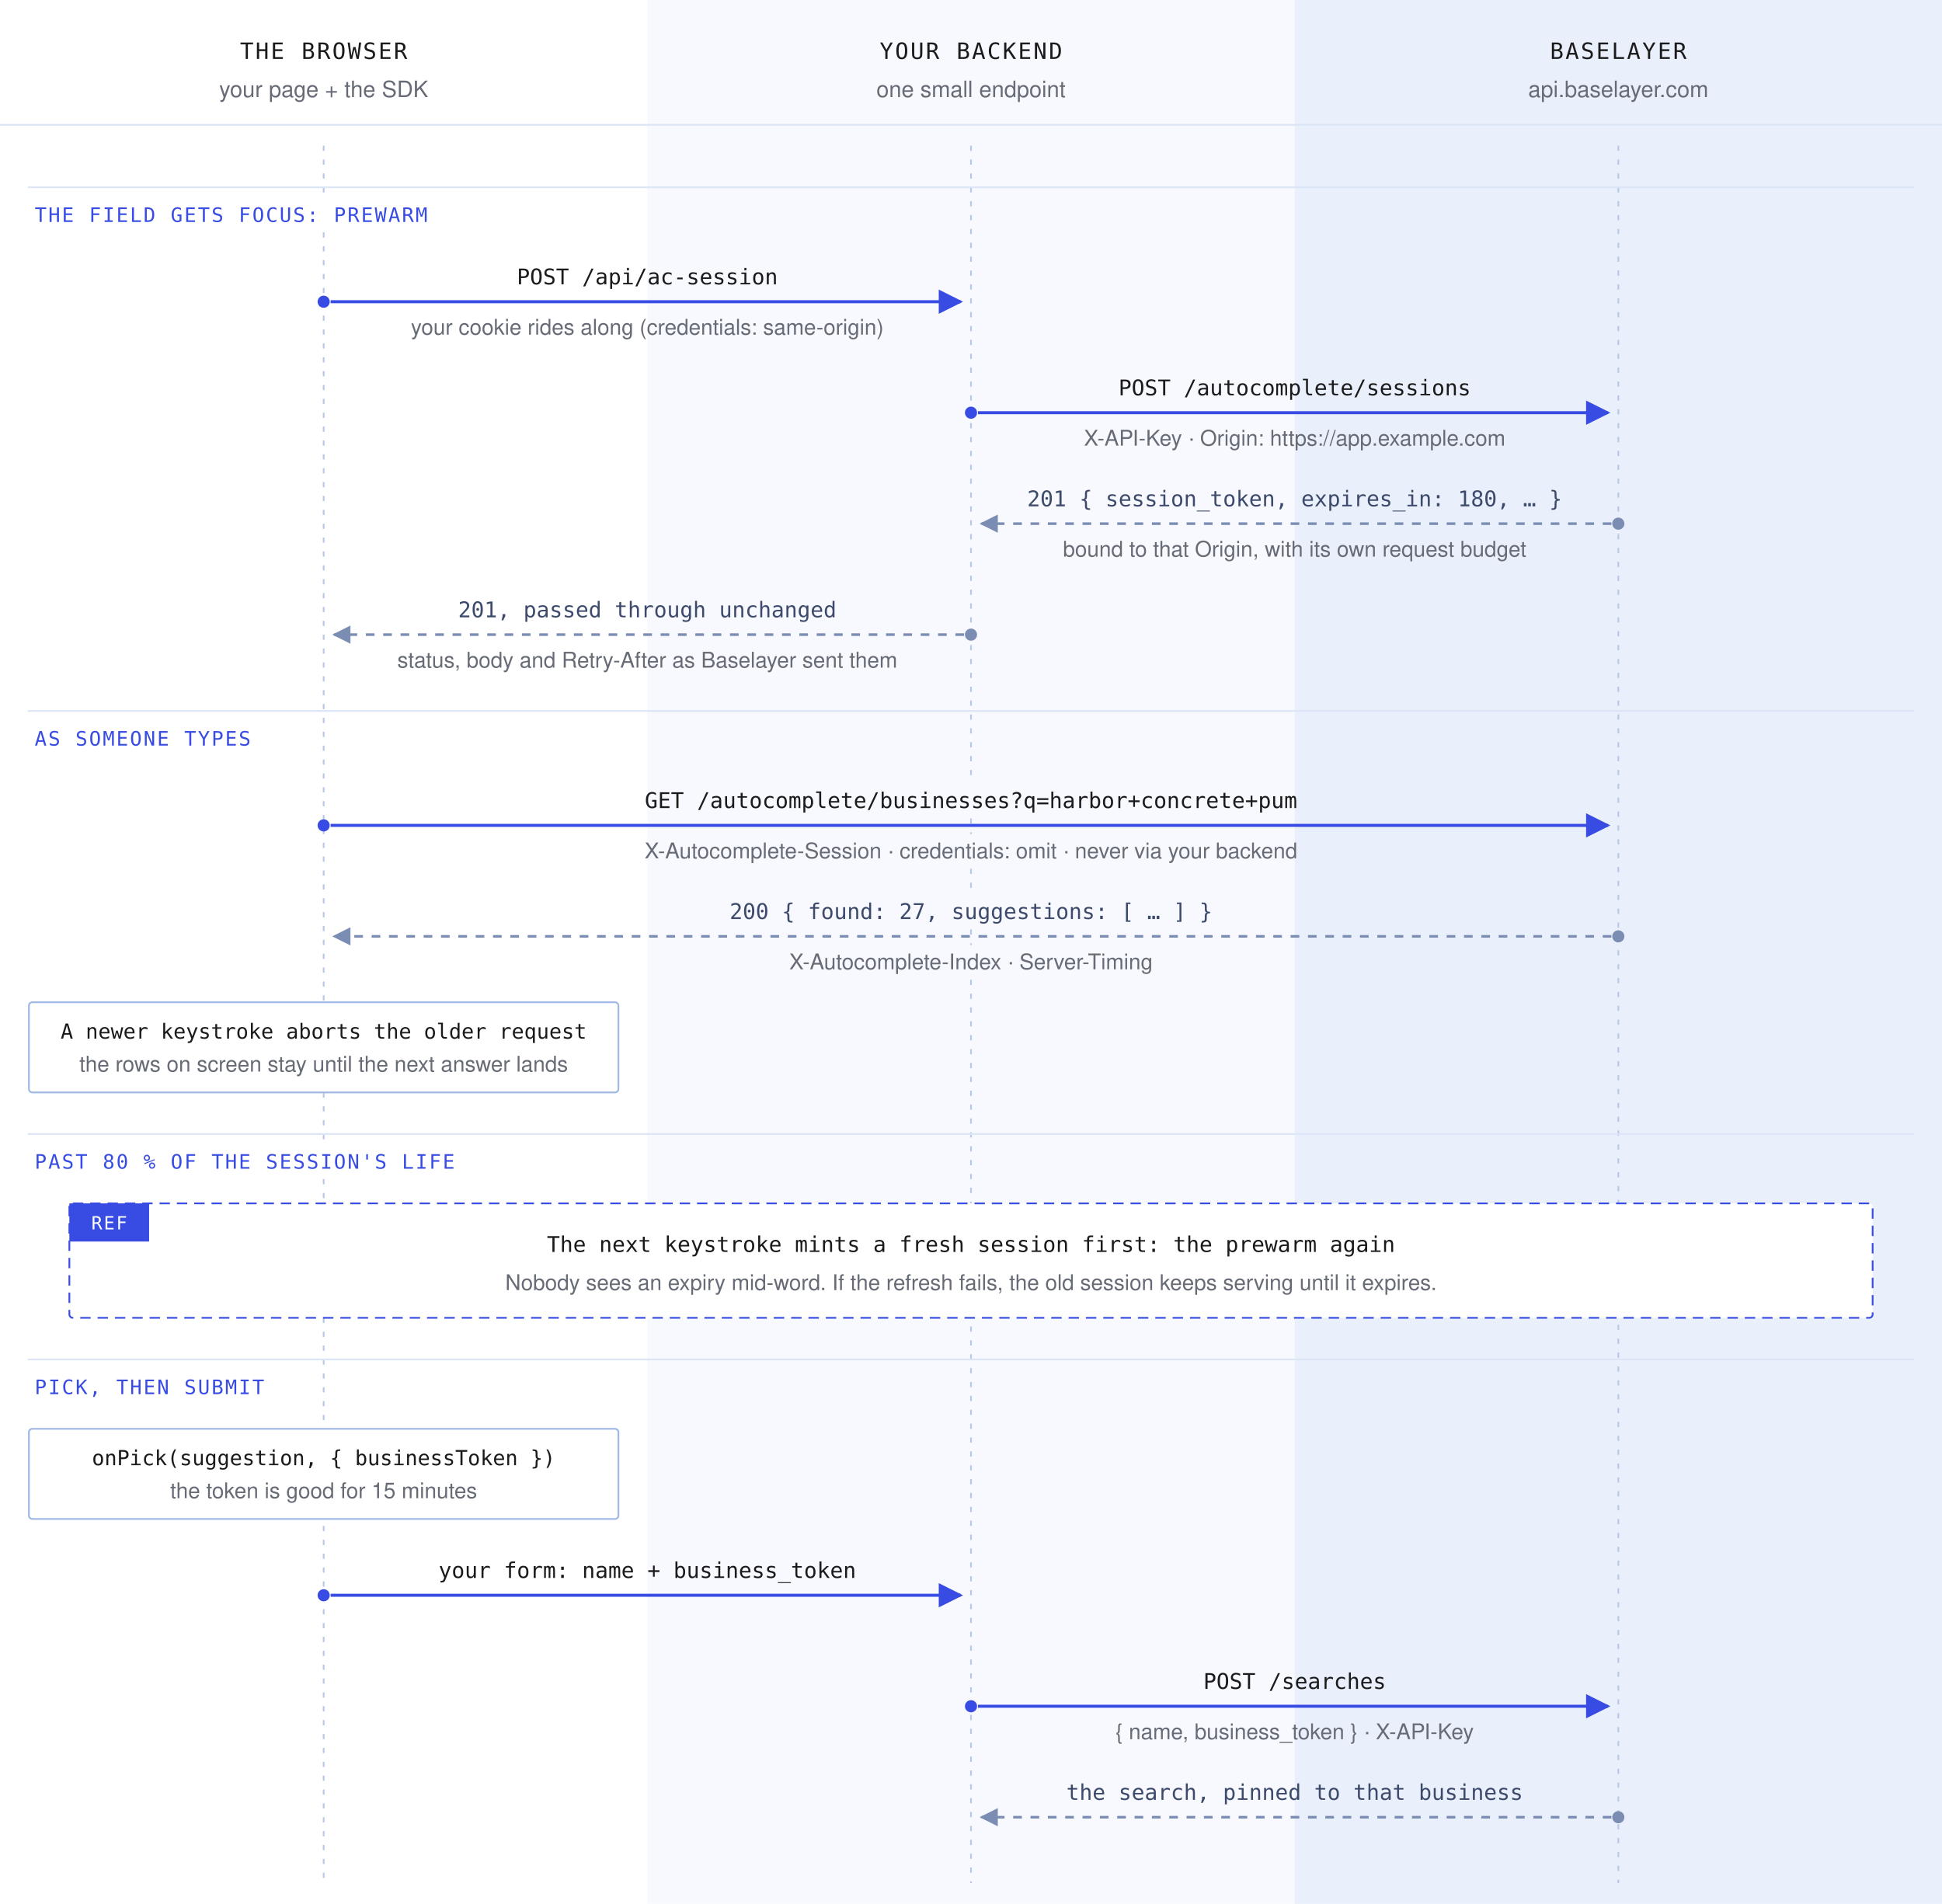
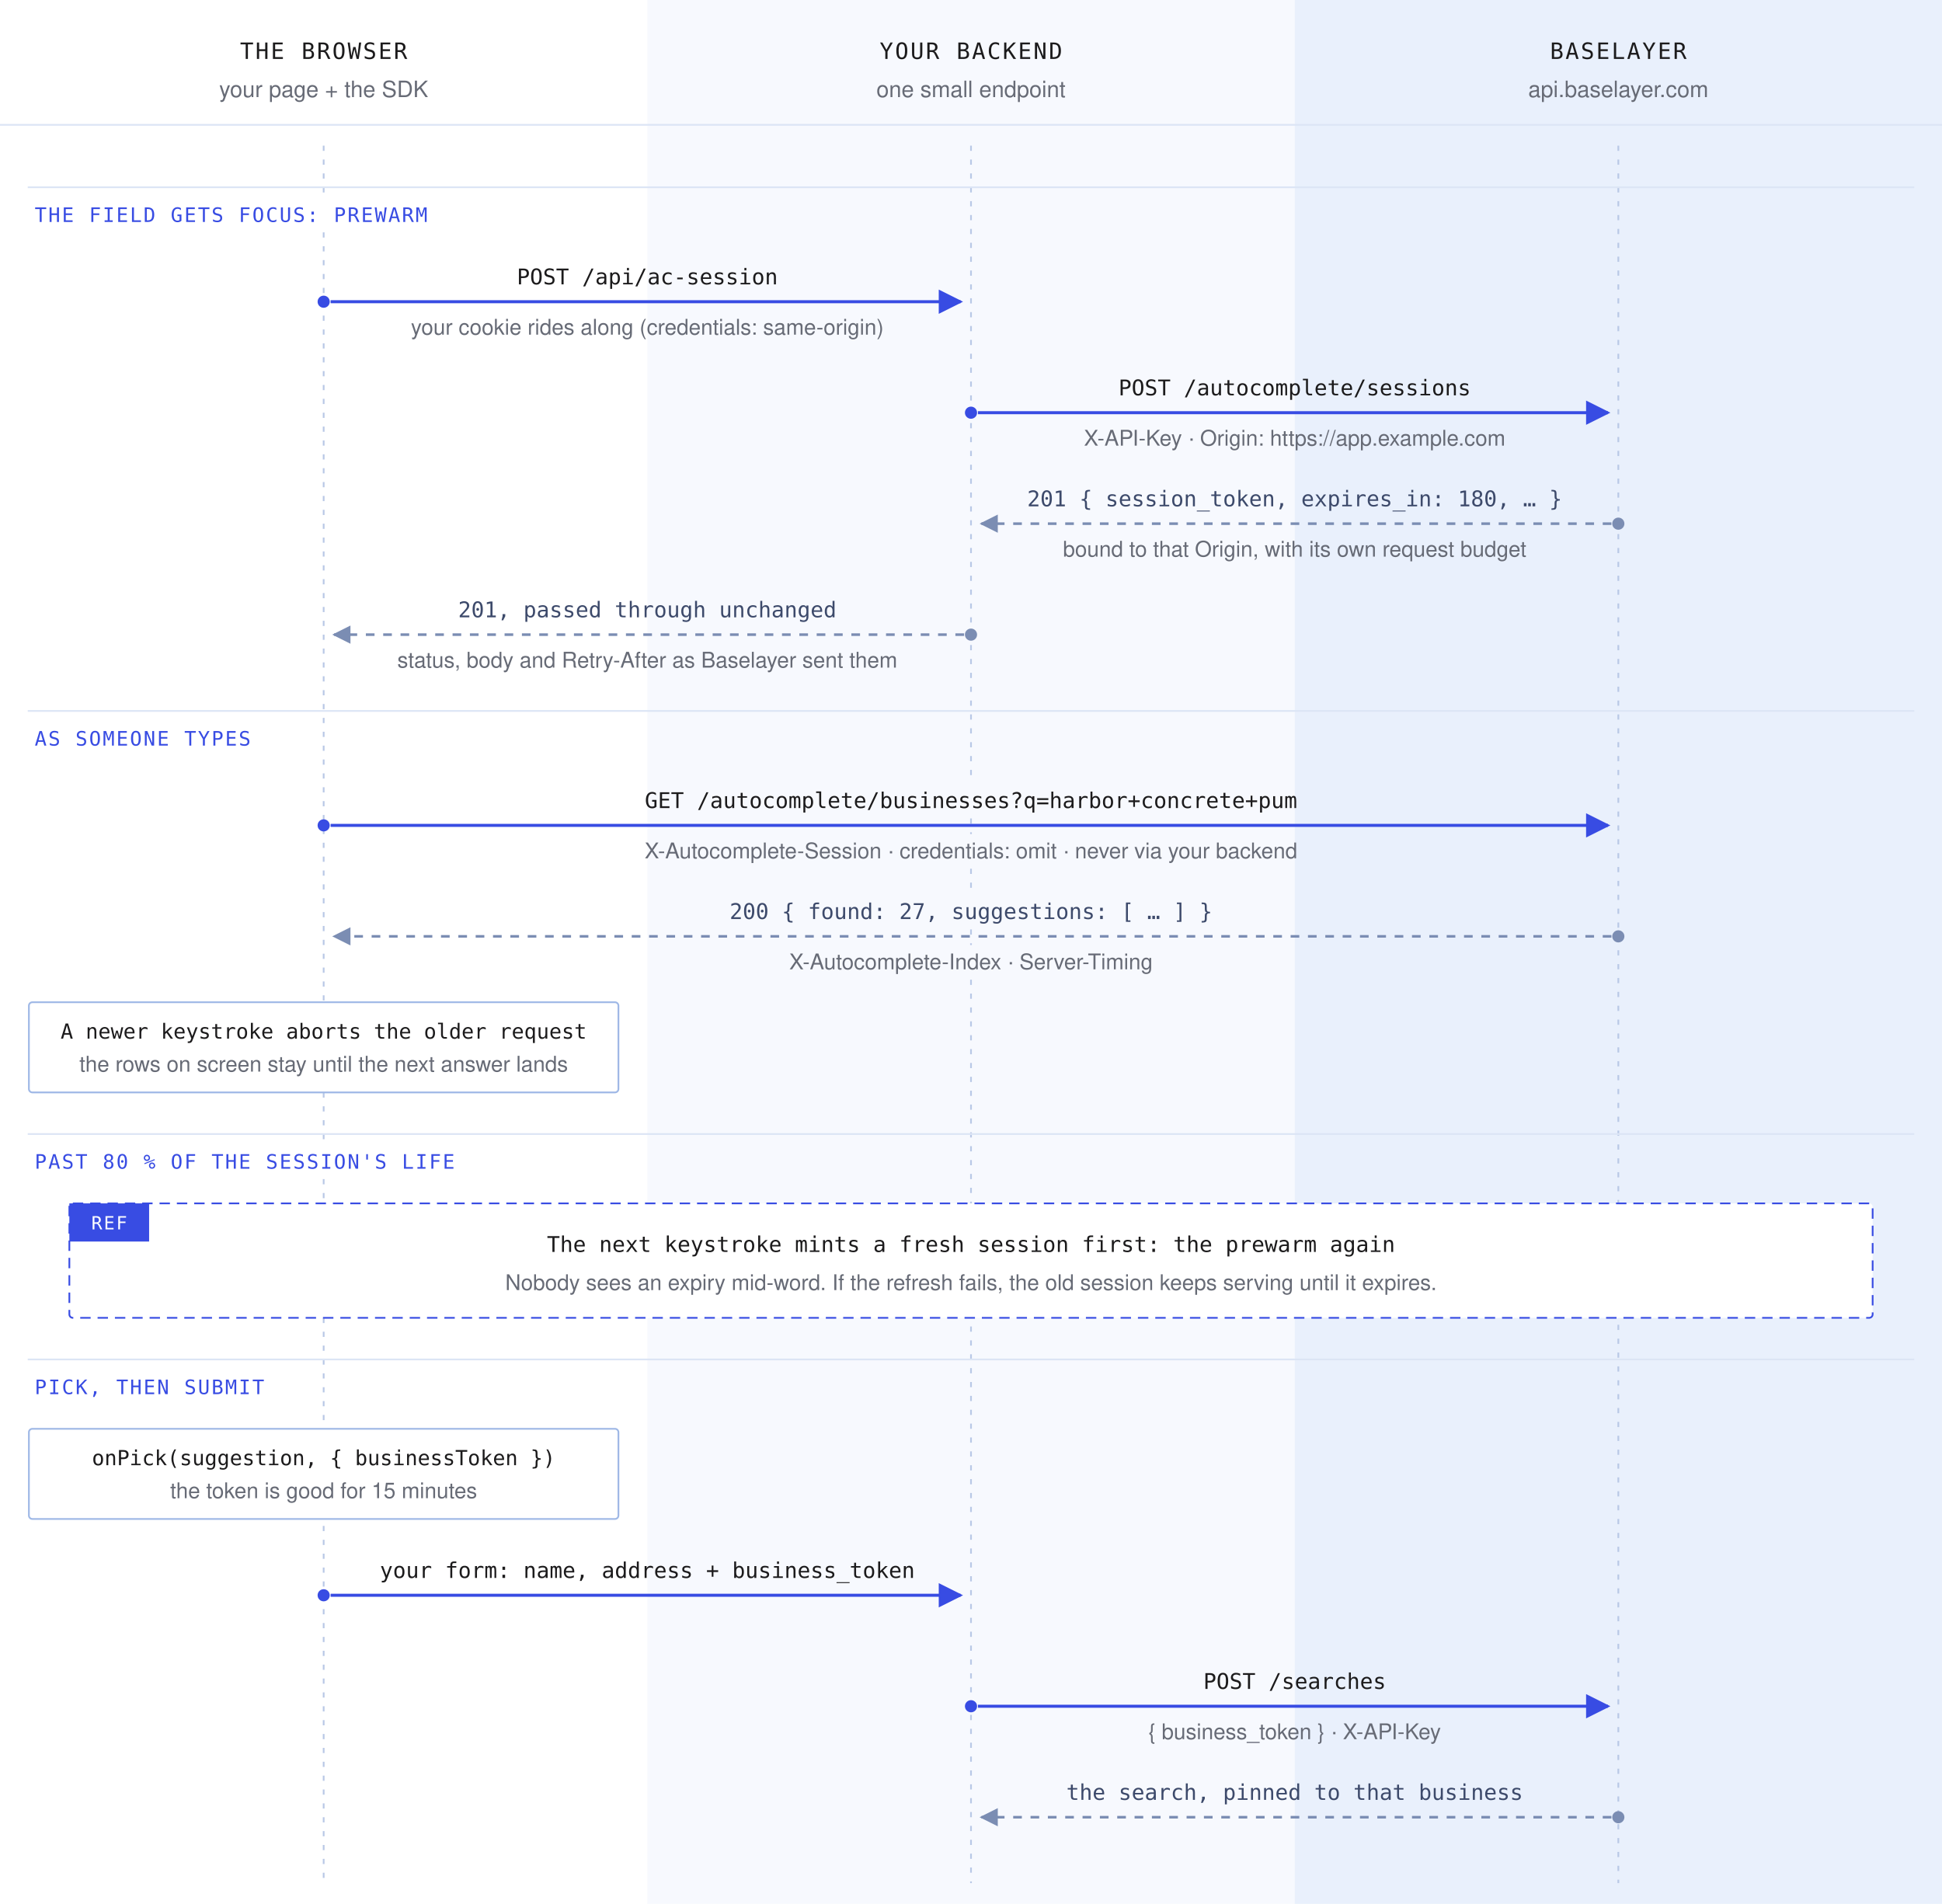
<svg xmlns="http://www.w3.org/2000/svg" width="1120" height="1098" viewBox="0 0 1120 1098" role="img" aria-labelledby="flow-title">
  <rect width="100%" height="100%" fill="#ffffff" />
  <defs>
    <marker id="flow-head" viewBox="0 0 10 10" refX="9" refY="5" markerWidth="8" markerHeight="8" orient="auto-start-reverse">
      <path d="M0 0 L10 5 L0 10 z" fill="#384ce3" />
    </marker>
    <marker id="flow-head-return" viewBox="0 0 10 10" refX="9" refY="5" markerWidth="7" markerHeight="7" orient="auto-start-reverse">
      <path d="M0 0 L10 5 L0 10 z" fill="#7b8db3" />
    </marker>
  </defs>
  <g>
    <rect x="0" y="0" width="373.333" height="1098" fill="#ffffff" />
    <text x="186.667" y="34" text-anchor="middle" font-family="ui-monospace, SFMono-Regular, &quot;SF Mono&quot;, Menlo, Consolas, monospace" font-size="13" letter-spacing="0.08em" fill="#1c1b1c">THE BROWSER</text>
    <text x="186.667" y="56" text-anchor="middle" font-family="-apple-system, BlinkMacSystemFont, &quot;Segoe UI&quot;, Helvetica, Arial, sans-serif" font-size="13" fill="#676b76">your page + the SDK</text>
    <line x1="186.667" y1="84" x2="186.667" y2="114" stroke="#b9c8e6" stroke-dasharray="3 5" />
    <line x1="186.667" y1="134" x2="186.667" y2="660" stroke="#b9c8e6" stroke-dasharray="3 5" />
    <line x1="186.667" y1="680" x2="186.667" y2="1086" stroke="#b9c8e6" stroke-dasharray="3 5" />
  </g>
  <g>
    <rect x="373.333" y="0" width="373.333" height="1098" fill="#f7f9fe" />
    <text x="560" y="34" text-anchor="middle" font-family="ui-monospace, SFMono-Regular, &quot;SF Mono&quot;, Menlo, Consolas, monospace" font-size="13" letter-spacing="0.08em" fill="#1c1b1c">YOUR BACKEND</text>
    <text x="560" y="56" text-anchor="middle" font-family="-apple-system, BlinkMacSystemFont, &quot;Segoe UI&quot;, Helvetica, Arial, sans-serif" font-size="13" fill="#676b76">one small endpoint</text>
    <line x1="560" y1="84" x2="560" y2="450" stroke="#b9c8e6" stroke-dasharray="3 5" />
    <line x1="560" y1="472" x2="560" y2="481" stroke="#b9c8e6" stroke-dasharray="3 5" />
    <line x1="560" y1="501" x2="560" y2="514" stroke="#b9c8e6" stroke-dasharray="3 5" />
    <line x1="560" y1="536" x2="560" y2="545" stroke="#b9c8e6" stroke-dasharray="3 5" />
    <line x1="560" y1="565" x2="560" y2="1086" stroke="#b9c8e6" stroke-dasharray="3 5" />
  </g>
  <g>
    <rect x="746.667" y="0" width="373.333" height="1098" fill="#e9f0fc" />
    <text x="933.333" y="34" text-anchor="middle" font-family="ui-monospace, SFMono-Regular, &quot;SF Mono&quot;, Menlo, Consolas, monospace" font-size="13" letter-spacing="0.08em" fill="#1c1b1c">BASELAYER</text>
    <text x="933.333" y="56" text-anchor="middle" font-family="-apple-system, BlinkMacSystemFont, &quot;Segoe UI&quot;, Helvetica, Arial, sans-serif" font-size="13" fill="#676b76">api.baselayer.com</text>
    <line x1="933.333" y1="84" x2="933.333" y2="1086" stroke="#b9c8e6" stroke-dasharray="3 5" />
  </g>
  <line x1="0" y1="72" x2="1120" y2="72" stroke="#dce5f5" />
  <g>
    <line x1="16" y1="108" x2="1104" y2="108" stroke="#dce5f5" />
    <text x="20" y="128" font-family="ui-monospace, SFMono-Regular, &quot;SF Mono&quot;, Menlo, Consolas, monospace" font-size="11.5" letter-spacing="0.08em" fill="#384ce3">THE FIELD GETS FOCUS: PREWARM</text>
  </g>
  <g>
    <text x="373.333" y="164" text-anchor="middle" font-family="ui-monospace, SFMono-Regular, &quot;SF Mono&quot;, Menlo, Consolas, monospace" font-size="12.5" fill="#1c1b1c">POST /api/ac-session</text>
    <line x1="190.667" y1="174" x2="554" y2="174" stroke="#384ce3" stroke-width="1.75" marker-end="url(#flow-head)" />
    <circle cx="186.667" cy="174" r="3.5" fill="#384ce3" />
    <text x="373.333" y="193" text-anchor="middle" font-family="-apple-system, BlinkMacSystemFont, &quot;Segoe UI&quot;, Helvetica, Arial, sans-serif" font-size="12.5" fill="#676b76">your cookie rides along (credentials: same-origin)</text>
  </g>
  <g>
    <text x="746.667" y="228" text-anchor="middle" font-family="ui-monospace, SFMono-Regular, &quot;SF Mono&quot;, Menlo, Consolas, monospace" font-size="12.5" fill="#1c1b1c">POST /autocomplete/sessions</text>
    <line x1="564" y1="238" x2="927.333" y2="238" stroke="#384ce3" stroke-width="1.75" marker-end="url(#flow-head)" />
    <circle cx="560" cy="238" r="3.5" fill="#384ce3" />
    <text x="746.667" y="257" text-anchor="middle" font-family="-apple-system, BlinkMacSystemFont, &quot;Segoe UI&quot;, Helvetica, Arial, sans-serif" font-size="12.5" fill="#676b76">X-API-Key · Origin: https://app.example.com</text>
  </g>
  <g>
    <text x="746.667" y="292" text-anchor="middle" font-family="ui-monospace, SFMono-Regular, &quot;SF Mono&quot;, Menlo, Consolas, monospace" font-size="12.5" fill="#3d4a6b">201 { session_token, expires_in: 180, … }</text>
    <line x1="929.333" y1="302" x2="566" y2="302" stroke="#7b8db3" stroke-width="1.5" stroke-dasharray="5 5" marker-end="url(#flow-head-return)" />
    <circle cx="933.333" cy="302" r="3.5" fill="#7b8db3" />
    <text x="746.667" y="321" text-anchor="middle" font-family="-apple-system, BlinkMacSystemFont, &quot;Segoe UI&quot;, Helvetica, Arial, sans-serif" font-size="12.5" fill="#676b76">bound to that Origin, with its own request budget</text>
  </g>
  <g>
    <text x="373.333" y="356" text-anchor="middle" font-family="ui-monospace, SFMono-Regular, &quot;SF Mono&quot;, Menlo, Consolas, monospace" font-size="12.5" fill="#3d4a6b">201, passed through unchanged</text>
    <line x1="556" y1="366" x2="192.667" y2="366" stroke="#7b8db3" stroke-width="1.5" stroke-dasharray="5 5" marker-end="url(#flow-head-return)" />
    <circle cx="560" cy="366" r="3.5" fill="#7b8db3" />
    <text x="373.333" y="385" text-anchor="middle" font-family="-apple-system, BlinkMacSystemFont, &quot;Segoe UI&quot;, Helvetica, Arial, sans-serif" font-size="12.5" fill="#676b76">status, body and Retry-After as Baselayer sent them</text>
  </g>
  <g>
    <line x1="16" y1="410" x2="1104" y2="410" stroke="#dce5f5" />
    <text x="20" y="430" font-family="ui-monospace, SFMono-Regular, &quot;SF Mono&quot;, Menlo, Consolas, monospace" font-size="11.5" letter-spacing="0.08em" fill="#384ce3">AS SOMEONE TYPES</text>
  </g>
  <g>
    <text x="560" y="466" text-anchor="middle" font-family="ui-monospace, SFMono-Regular, &quot;SF Mono&quot;, Menlo, Consolas, monospace" font-size="12.5" fill="#1c1b1c">GET /autocomplete/businesses?q=harbor+concrete+pum</text>
    <line x1="190.667" y1="476" x2="927.333" y2="476" stroke="#384ce3" stroke-width="1.75" marker-end="url(#flow-head)" />
    <circle cx="186.667" cy="476" r="3.5" fill="#384ce3" />
    <text x="560" y="495" text-anchor="middle" font-family="-apple-system, BlinkMacSystemFont, &quot;Segoe UI&quot;, Helvetica, Arial, sans-serif" font-size="12.5" fill="#676b76">X-Autocomplete-Session · credentials: omit · never via your backend</text>
  </g>
  <g>
    <text x="560" y="530" text-anchor="middle" font-family="ui-monospace, SFMono-Regular, &quot;SF Mono&quot;, Menlo, Consolas, monospace" font-size="12.5" fill="#3d4a6b">200 { found: 27, suggestions: [ … ] }</text>
    <line x1="929.333" y1="540" x2="192.667" y2="540" stroke="#7b8db3" stroke-width="1.5" stroke-dasharray="5 5" marker-end="url(#flow-head-return)" />
    <circle cx="933.333" cy="540" r="3.5" fill="#7b8db3" />
    <text x="560" y="559" text-anchor="middle" font-family="-apple-system, BlinkMacSystemFont, &quot;Segoe UI&quot;, Helvetica, Arial, sans-serif" font-size="12.5" fill="#676b76">X-Autocomplete-Index · Server-Timing</text>
  </g>
  <g>
    <rect x="16.667" y="578" width="340" height="52" rx="2" fill="#ffffff" stroke="#9fb8e6" />
    <text x="186.667" y="599" text-anchor="middle" font-family="ui-monospace, SFMono-Regular, &quot;SF Mono&quot;, Menlo, Consolas, monospace" font-size="12" fill="#1c1b1c">A newer keystroke aborts the older request</text>
    <text x="186.667" y="618" text-anchor="middle" font-family="-apple-system, BlinkMacSystemFont, &quot;Segoe UI&quot;, Helvetica, Arial, sans-serif" font-size="12.5" fill="#676b76">the rows on screen stay until the next answer lands</text>
  </g>
  <g>
    <line x1="16" y1="654" x2="1104" y2="654" stroke="#dce5f5" />
    <text x="20" y="674" font-family="ui-monospace, SFMono-Regular, &quot;SF Mono&quot;, Menlo, Consolas, monospace" font-size="11.5" letter-spacing="0.08em" fill="#384ce3">PAST 80 % OF THE SESSION'S LIFE</text>
  </g>
  <g>
    <rect x="40" y="694" width="1040" height="66" rx="2" fill="#ffffff" stroke="#384ce3" stroke-dasharray="6 4" />
    <rect x="40" y="694" width="46" height="22" fill="#384ce3" />
    <text x="63" y="709" text-anchor="middle" font-family="ui-monospace, SFMono-Regular, &quot;SF Mono&quot;, Menlo, Consolas, monospace" font-size="10.5" letter-spacing="0.08em" fill="#ffffff">REF</text>
    <text x="560" y="722" text-anchor="middle" font-family="ui-monospace, SFMono-Regular, &quot;SF Mono&quot;, Menlo, Consolas, monospace" font-size="12.5" fill="#1c1b1c">The next keystroke mints a fresh session first: the prewarm again</text>
    <text x="560" y="744" text-anchor="middle" font-family="-apple-system, BlinkMacSystemFont, &quot;Segoe UI&quot;, Helvetica, Arial, sans-serif" font-size="12.5" fill="#676b76">Nobody sees an expiry mid-word. If the refresh fails, the old session keeps serving until it expires.</text>
  </g>
  <g>
    <line x1="16" y1="784" x2="1104" y2="784" stroke="#dce5f5" />
    <text x="20" y="804" font-family="ui-monospace, SFMono-Regular, &quot;SF Mono&quot;, Menlo, Consolas, monospace" font-size="11.5" letter-spacing="0.08em" fill="#384ce3">PICK, THEN SUBMIT</text>
  </g>
  <g>
    <rect x="16.667" y="824" width="340" height="52" rx="2" fill="#ffffff" stroke="#9fb8e6" />
    <text x="186.667" y="845" text-anchor="middle" font-family="ui-monospace, SFMono-Regular, &quot;SF Mono&quot;, Menlo, Consolas, monospace" font-size="12" fill="#1c1b1c">onPick(suggestion, { businessToken })</text>
    <text x="186.667" y="864" text-anchor="middle" font-family="-apple-system, BlinkMacSystemFont, &quot;Segoe UI&quot;, Helvetica, Arial, sans-serif" font-size="12.5" fill="#676b76">the token is good for 15 minutes</text>
  </g>
  <g>
-     <text x="373.333" y="910" text-anchor="middle" font-family="ui-monospace, SFMono-Regular, &quot;SF Mono&quot;, Menlo, Consolas, monospace" font-size="12.5" fill="#1c1b1c">your form: name + business_token</text>
+     <text x="373.333" y="910" text-anchor="middle" font-family="ui-monospace, SFMono-Regular, &quot;SF Mono&quot;, Menlo, Consolas, monospace" font-size="12.5" fill="#1c1b1c">your form: name, address + business_token</text>
    <line x1="190.667" y1="920" x2="554" y2="920" stroke="#384ce3" stroke-width="1.75" marker-end="url(#flow-head)" />
    <circle cx="186.667" cy="920" r="3.5" fill="#384ce3" />
  </g>
  <g>
    <text x="746.667" y="974" text-anchor="middle" font-family="ui-monospace, SFMono-Regular, &quot;SF Mono&quot;, Menlo, Consolas, monospace" font-size="12.5" fill="#1c1b1c">POST /searches</text>
    <line x1="564" y1="984" x2="927.333" y2="984" stroke="#384ce3" stroke-width="1.75" marker-end="url(#flow-head)" />
    <circle cx="560" cy="984" r="3.5" fill="#384ce3" />
-     <text x="746.667" y="1003" text-anchor="middle" font-family="-apple-system, BlinkMacSystemFont, &quot;Segoe UI&quot;, Helvetica, Arial, sans-serif" font-size="12.5" fill="#676b76">{ name, business_token } · X-API-Key</text>
+     <text x="746.667" y="1003" text-anchor="middle" font-family="-apple-system, BlinkMacSystemFont, &quot;Segoe UI&quot;, Helvetica, Arial, sans-serif" font-size="12.5" fill="#676b76">{ business_token } · X-API-Key</text>
  </g>
  <g>
    <text x="746.667" y="1038" text-anchor="middle" font-family="ui-monospace, SFMono-Regular, &quot;SF Mono&quot;, Menlo, Consolas, monospace" font-size="12.5" fill="#3d4a6b">the search, pinned to that business</text>
    <line x1="929.333" y1="1048" x2="566" y2="1048" stroke="#7b8db3" stroke-width="1.5" stroke-dasharray="5 5" marker-end="url(#flow-head-return)" />
    <circle cx="933.333" cy="1048" r="3.5" fill="#7b8db3" />
  </g>
</svg>
